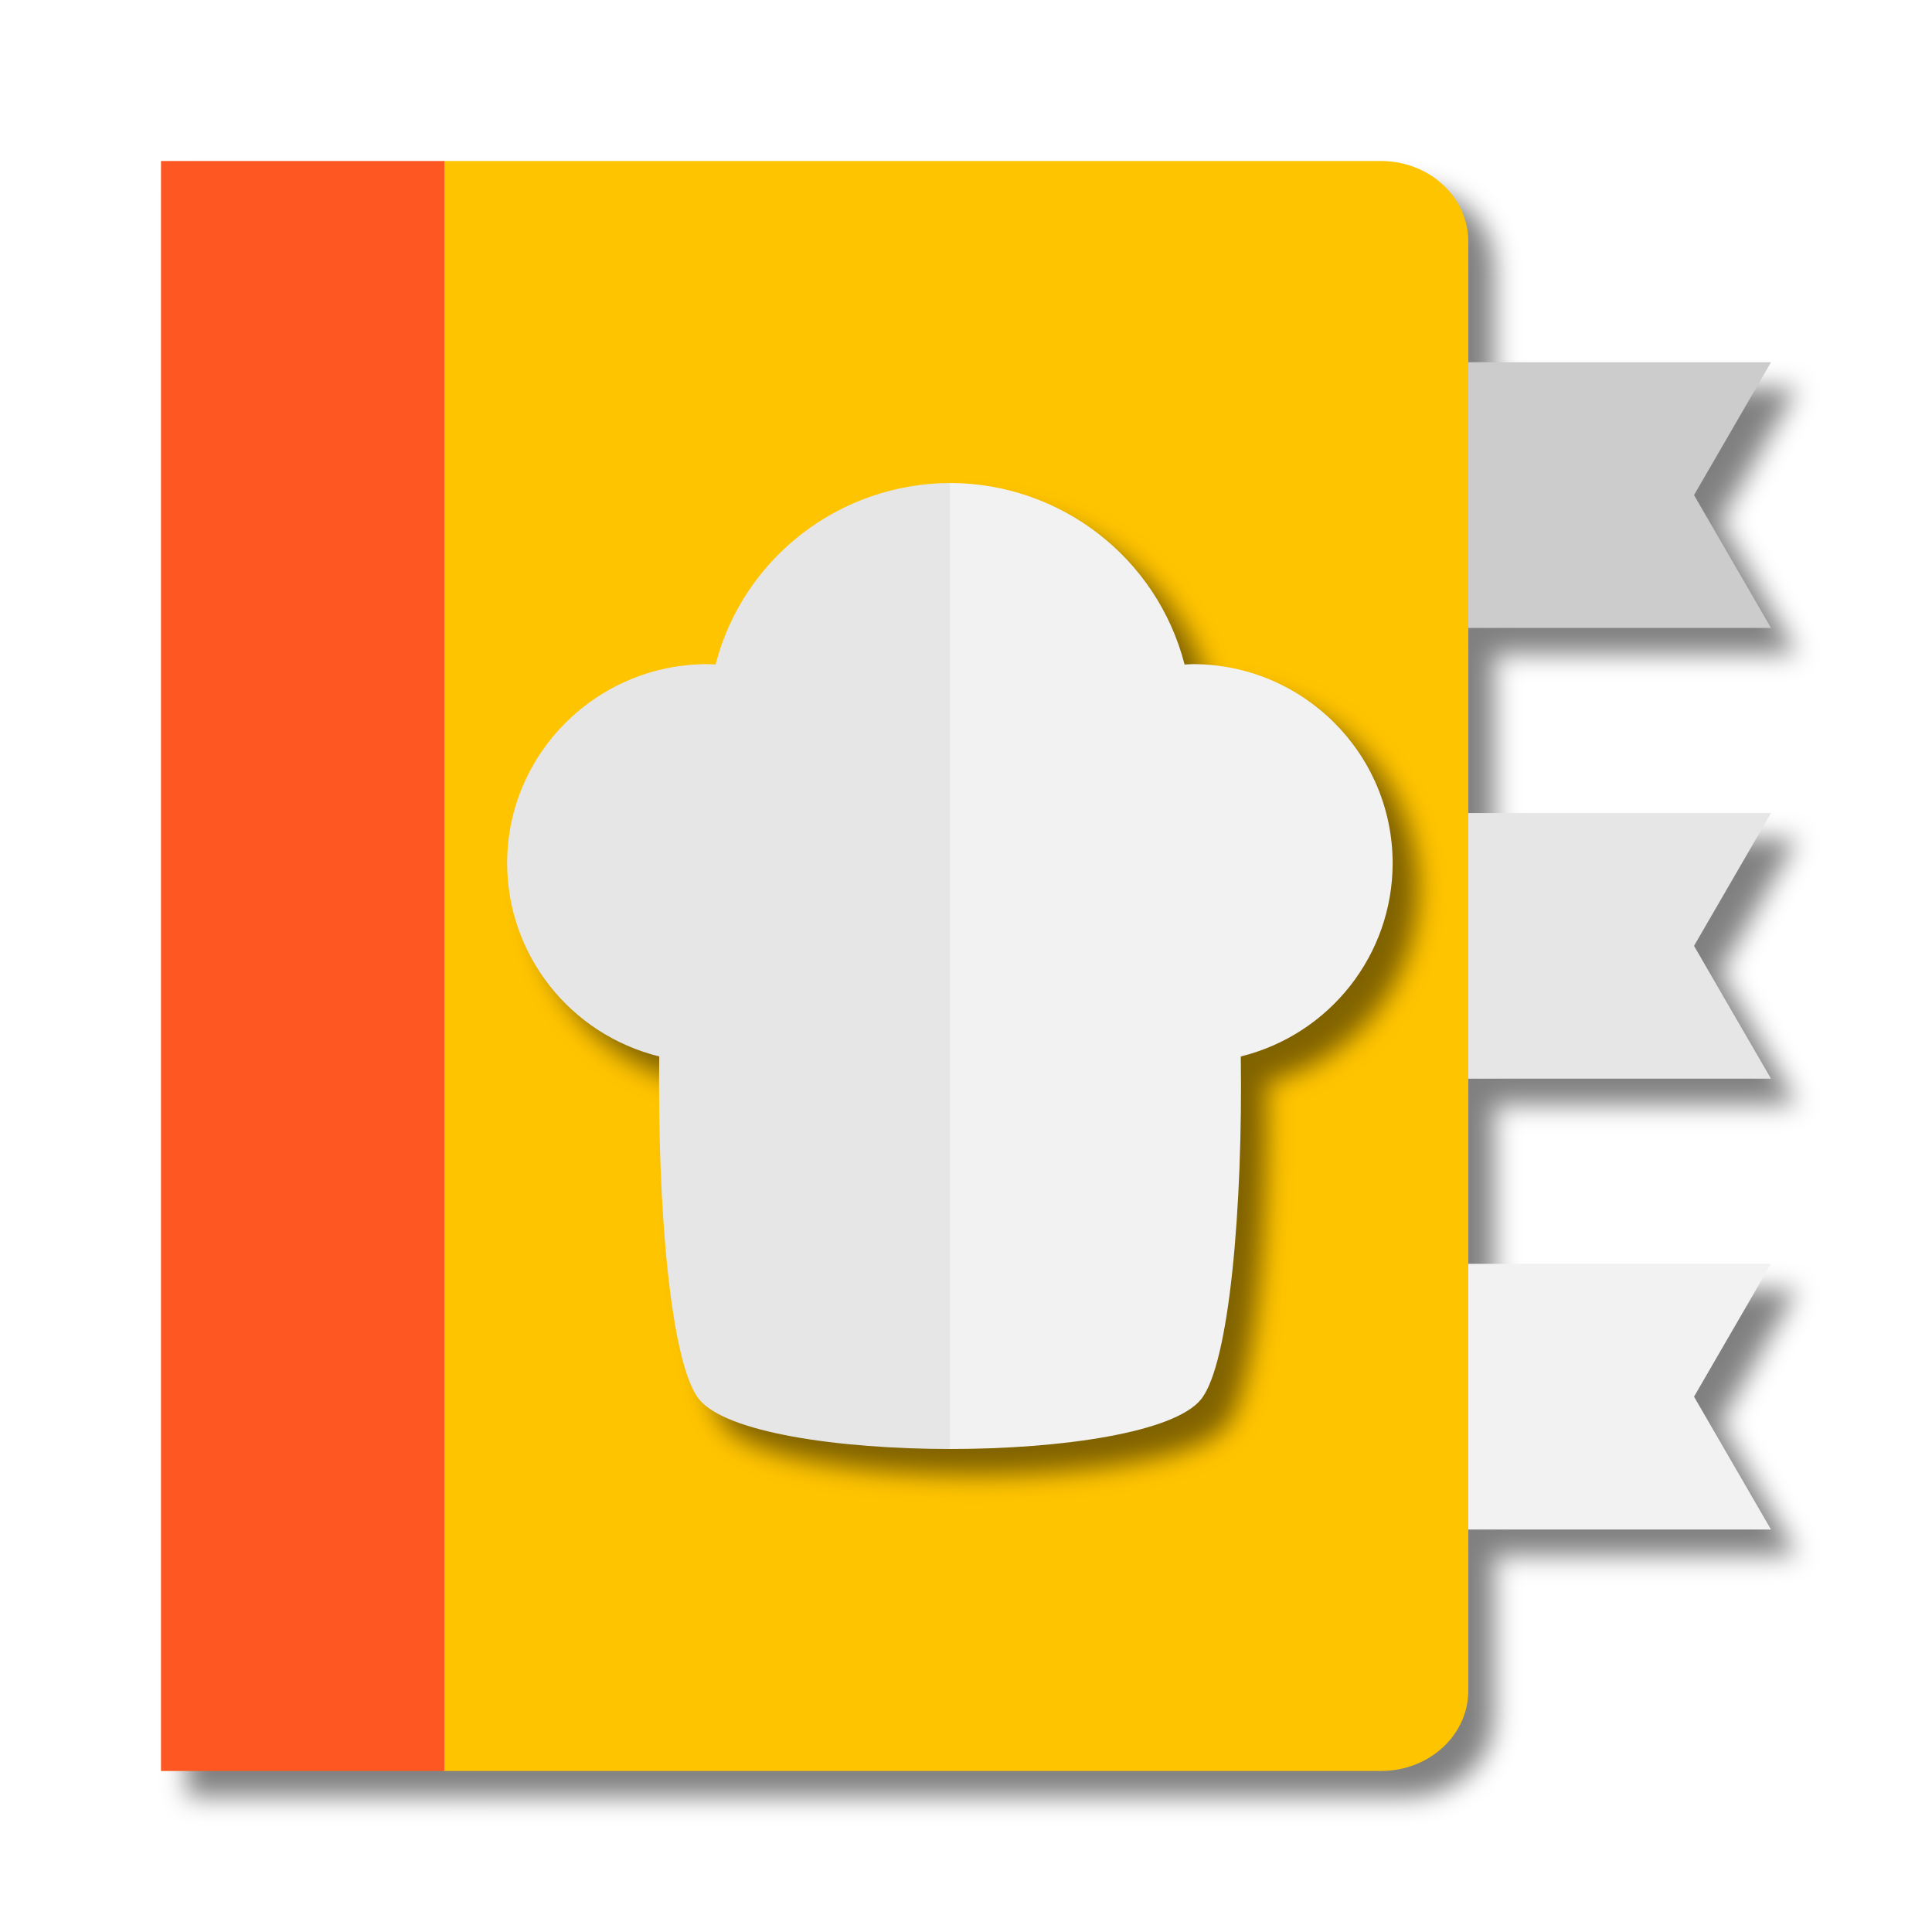
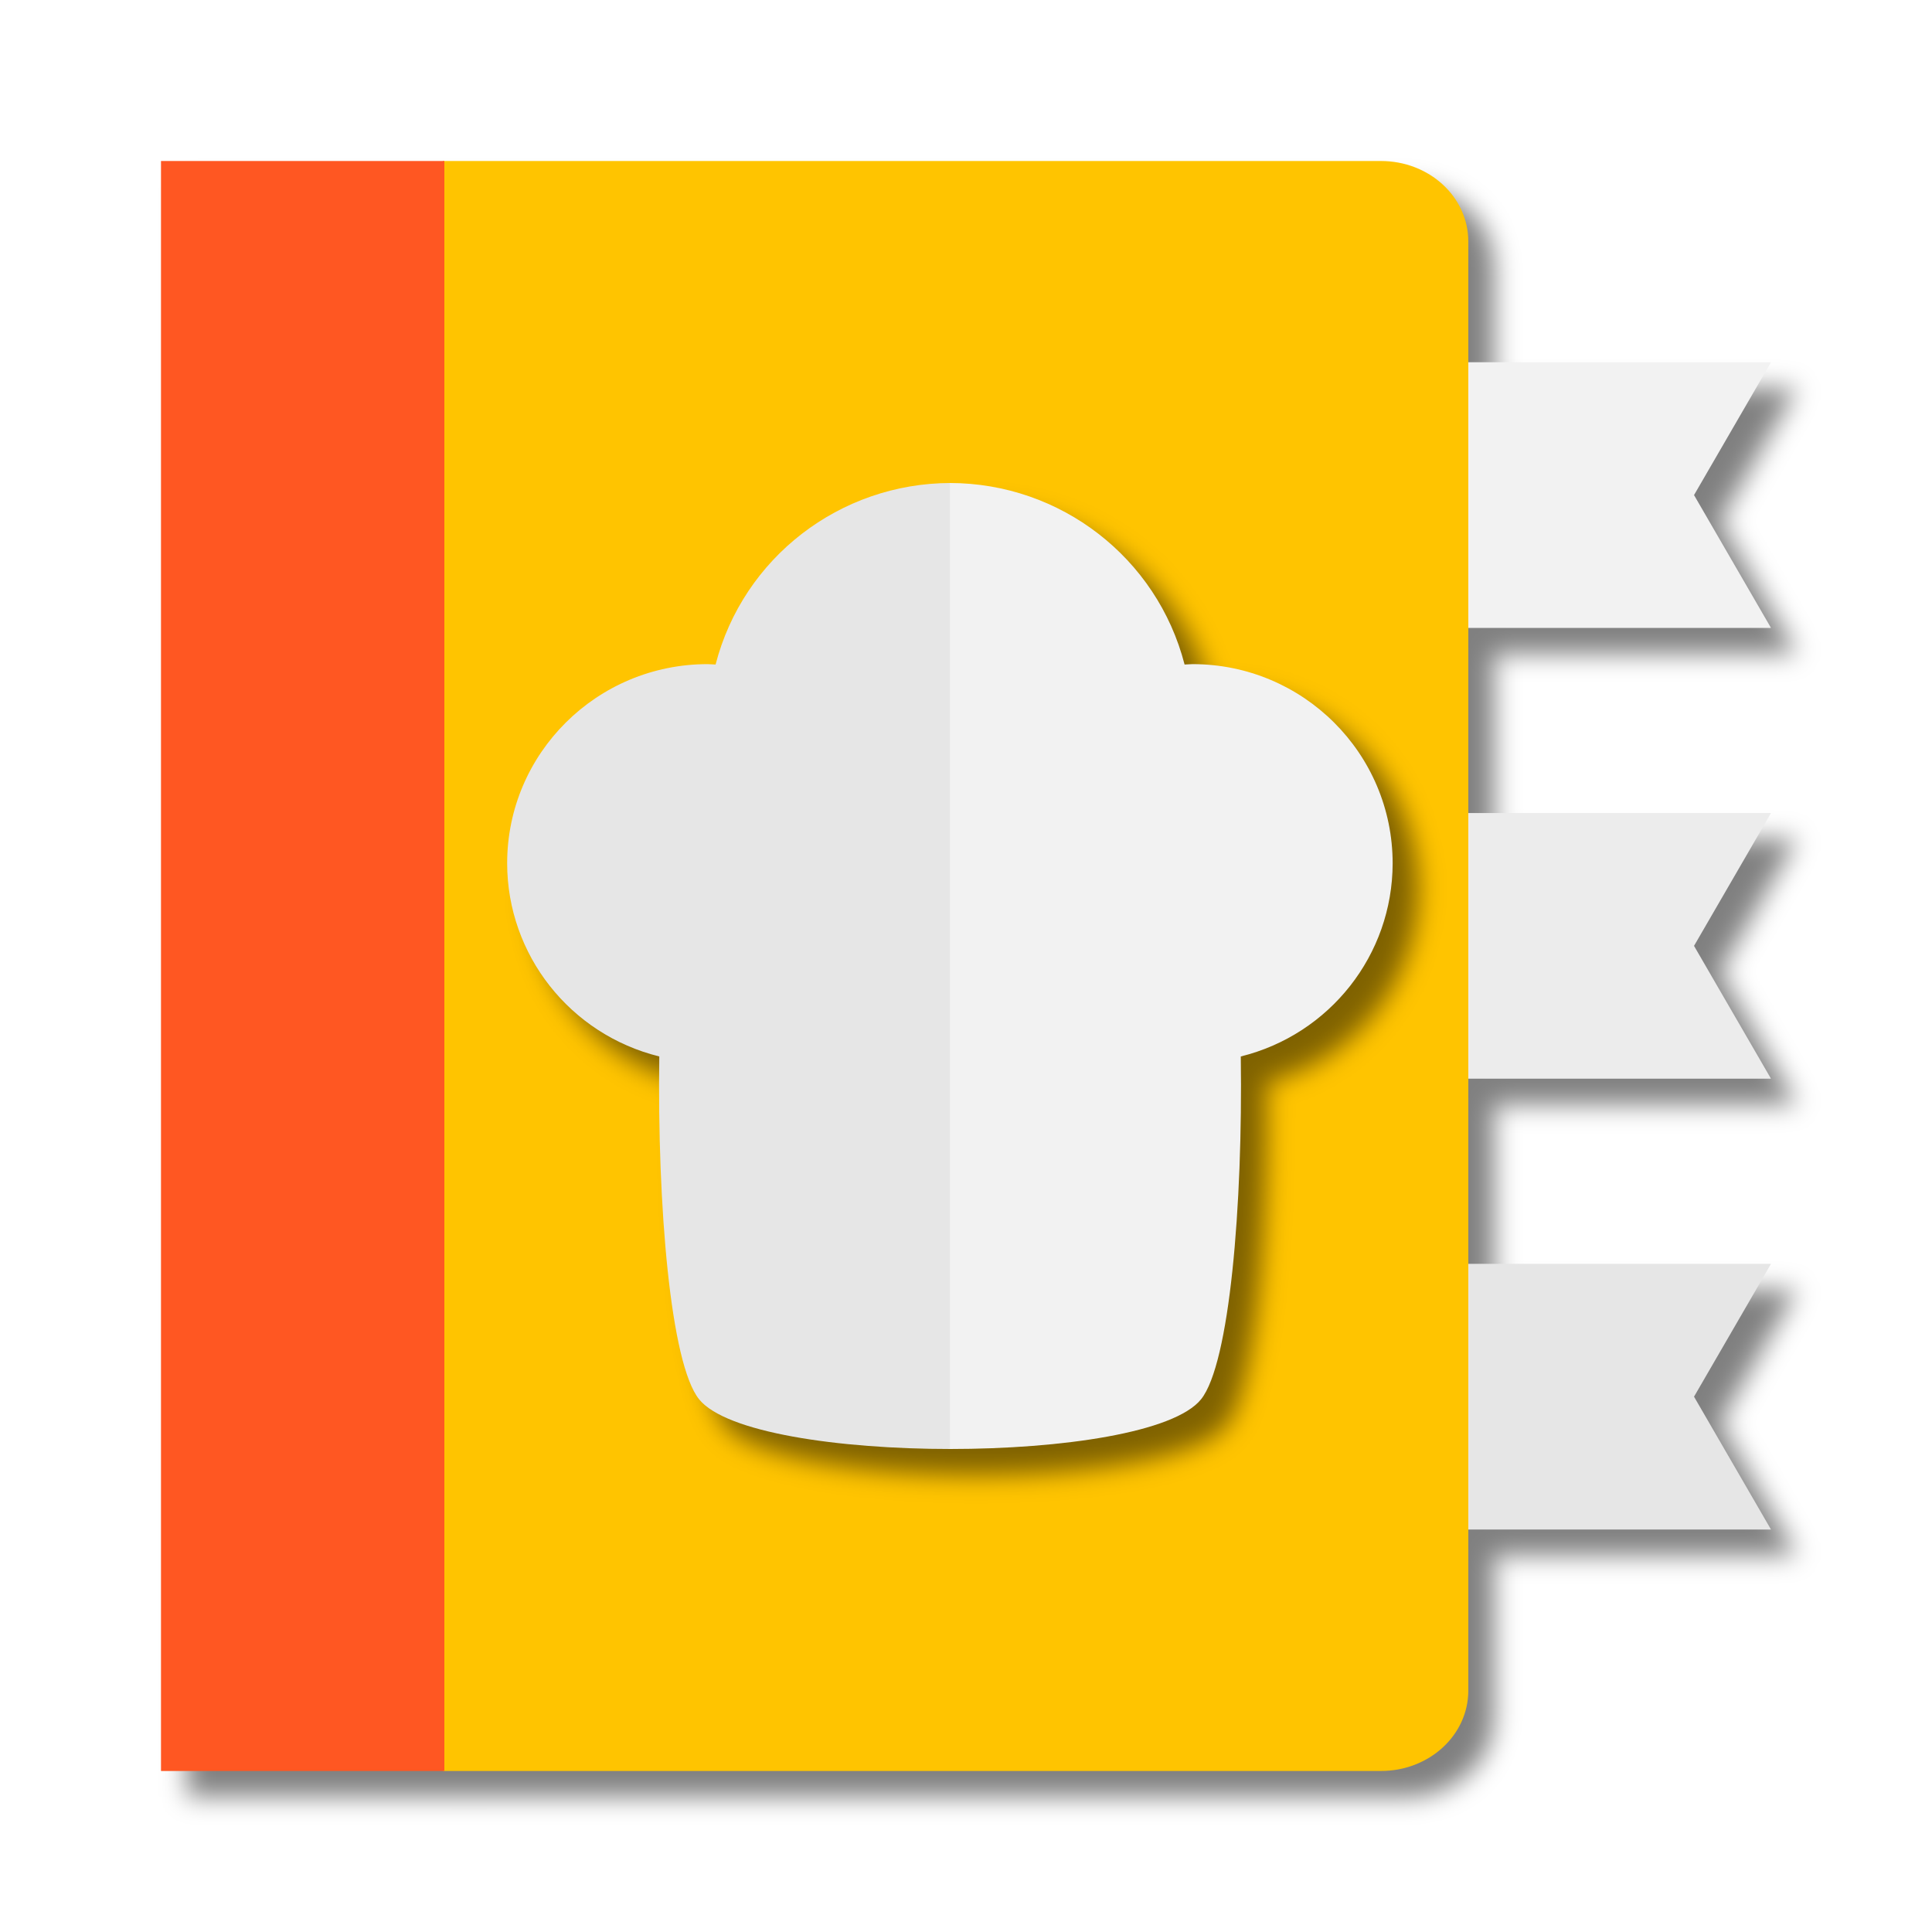
<svg xmlns="http://www.w3.org/2000/svg" height="1200" id="svg2" version="1.1" viewBox="0 0 1200 1200" width="1200">
  <defs id="defs4">
    <filter style="color-interpolation-filters:sRGB;" id="filter6559">
      <feFlood flood-color="rgb(0,0,0)" flood-opacity="0.498" id="feFlood6561" result="flood" />
      <feComposite id="feComposite6563" in="flood" in2="SourceGraphic" operator="in" result="composite1" />
      <feGaussianBlur id="feGaussianBlur6565" in="composite1" result="blur" stdDeviation="8" />
      <feOffset dx="4" dy="8" id="feOffset6567" result="offset" />
      <feComposite id="feComposite6569" in="SourceGraphic" in2="offset" operator="over" result="composite2" />
    </filter>
    <filter style="color-interpolation-filters:sRGB;" id="filter7112">
      <feFlood flood-color="rgb(0,0,0)" flood-opacity="0.498" id="feFlood7114" result="flood" />
      <feComposite id="feComposite7116" in="flood" in2="SourceGraphic" operator="in" result="composite1" />
      <feGaussianBlur id="feGaussianBlur7118" in="composite1" result="blur" stdDeviation="8" />
      <feOffset dx="8" dy="8" id="feOffset7120" result="offset" />
      <feComposite id="feComposite7122" in="SourceGraphic" in2="offset" operator="over" result="composite2" />
    </filter>
    <filter style="color-interpolation-filters:sRGB;" id="filter7345">
      <feFlood flood-color="rgb(0,0,0)" flood-opacity="0.498" id="feFlood7347" result="flood" />
      <feComposite id="feComposite7349" in="flood" in2="SourceGraphic" operator="in" result="composite1" />
      <feGaussianBlur id="feGaussianBlur7351" in="composite1" result="blur" stdDeviation="8" />
      <feOffset dx="16" dy="16" id="feOffset7353" result="offset" />
      <feComposite id="feComposite7355" in="offset" in2="offset" operator="atop" result="composite2" />
    </filter>
    <filter style="color-interpolation-filters:sRGB" id="filter7345-9">
      <feFlood flood-color="rgb(0,0,0)" flood-opacity="0.498" id="feFlood7347-3" result="flood" />
      <feComposite id="feComposite7349-6" in="flood" in2="SourceGraphic" operator="in" result="composite1" />
      <feGaussianBlur id="feGaussianBlur7351-0" in="composite1" result="blur" stdDeviation="8" />
      <feOffset dx="16" dy="16" id="feOffset7353-6" result="offset" />
      <feComposite id="feComposite7355-2" in="offset" in2="offset" operator="atop" result="composite2" />
    </filter>
    <filter style="color-interpolation-filters:sRGB;" id="filter7468">
      <feFlood flood-color="rgb(0,0,0)" flood-opacity="0.498" id="feFlood7470" result="flood" />
      <feComposite id="feComposite7472" in="flood" in2="SourceGraphic" operator="in" result="composite1" />
      <feGaussianBlur id="feGaussianBlur7474" in="composite1" result="blur" stdDeviation="8" />
      <feOffset dx="16" dy="16" id="feOffset7476" result="offset" />
      <feComposite id="feComposite7478" in="SourceGraphic" in2="offset" operator="over" result="composite2" />
    </filter>
    <filter style="color-interpolation-filters:sRGB;" id="filter7681">
      <feFlood flood-color="rgb(0,0,0)" flood-opacity="0.498" id="feFlood7683" result="flood" />
      <feComposite id="feComposite7685" in="flood" in2="SourceGraphic" operator="in" result="composite1" />
      <feGaussianBlur id="feGaussianBlur7687" in="composite1" result="blur" stdDeviation="4" />
      <feOffset dx="8" dy="8" id="feOffset7689" result="offset" />
      <feComposite id="feComposite7691" in="SourceGraphic" in2="offset" operator="over" result="composite2" />
    </filter>
    <filter style="color-interpolation-filters:sRGB;" id="filter3438">
      <feFlood flood-color="rgb(0,0,0)" flood-opacity="0.498" id="feFlood3440" result="flood" />
      <feComposite id="feComposite3442" in="flood" in2="SourceGraphic" operator="in" result="composite1" />
      <feGaussianBlur id="feGaussianBlur3444" in="composite1" result="blur" stdDeviation="8" />
      <feOffset dx="16" dy="16" id="feOffset3446" result="offset" />
      <feComposite id="feComposite3448" in="SourceGraphic" in2="offset" operator="over" result="composite2" />
    </filter>
    <filter style="color-interpolation-filters:sRGB;" id="filter3514">
      <feFlood flood-color="rgb(0,0,0)" flood-opacity="0.498" id="feFlood3516" result="flood" />
      <feComposite id="feComposite3518" in="flood" in2="SourceGraphic" operator="in" result="composite1" />
      <feGaussianBlur id="feGaussianBlur3520" in="composite1" result="blur" stdDeviation="4" />
      <feOffset dx="8" dy="8" id="feOffset3522" result="offset" />
      <feComposite id="feComposite3524" in="SourceGraphic" in2="offset" operator="over" result="composite2" />
    </filter>
    <filter style="color-interpolation-filters:sRGB" id="filter7681-3">
      <feFlood flood-color="rgb(0,0,0)" flood-opacity="0.498" id="feFlood7683-6" result="flood" />
      <feComposite id="feComposite7685-7" in="flood" in2="SourceGraphic" operator="in" result="composite1" />
      <feGaussianBlur id="feGaussianBlur7687-5" in="composite1" result="blur" stdDeviation="4" />
      <feOffset dx="8" dy="8" id="feOffset7689-3" result="offset" />
      <feComposite id="feComposite7691-5" in="SourceGraphic" in2="offset" operator="over" result="composite2" />
    </filter>
    <filter style="color-interpolation-filters:sRGB;" id="filter4017">
      <feFlood flood-color="rgb(0,0,0)" flood-opacity="0.498" id="feFlood4019" result="flood" />
      <feComposite id="feComposite4021" in="flood" in2="SourceGraphic" operator="in" result="composite1" />
      <feGaussianBlur id="feGaussianBlur4023" in="composite1" result="blur" stdDeviation="8" />
      <feOffset dx="16" dy="16" id="feOffset4025" result="offset" />
      <feComposite id="feComposite4027" in="SourceGraphic" in2="offset" operator="over" result="composite2" />
    </filter>
    <filter style="color-interpolation-filters:sRGB;" id="filter4036">
      <feFlood flood-color="rgb(0,0,0)" flood-opacity="0.498" id="feFlood4038" result="flood" />
      <feComposite id="feComposite4040" in="flood" in2="SourceGraphic" operator="in" result="composite1" />
      <feGaussianBlur id="feGaussianBlur4042" in="composite1" result="blur" stdDeviation="8" />
      <feOffset dx="16" dy="16" id="feOffset4044" result="offset" />
      <feComposite id="feComposite4046" in="SourceGraphic" in2="offset" operator="over" result="composite2" />
    </filter>
    <filter style="color-interpolation-filters:sRGB;" id="filter4060">
      <feFlood flood-color="rgb(0,0,0)" flood-opacity="0.498" id="feFlood4062" result="flood" />
      <feComposite id="feComposite4064" in="flood" in2="SourceGraphic" operator="in" result="composite1" />
      <feGaussianBlur id="feGaussianBlur4066" in="composite1" result="blur" stdDeviation="8" />
      <feOffset dx="16" dy="16" id="feOffset4068" result="offset" />
      <feComposite id="feComposite4070" in="SourceGraphic" in2="offset" operator="over" result="composite2" />
    </filter>
    <filter style="color-interpolation-filters:sRGB;" id="filter4258">
      <feFlood flood-color="rgb(0,0,0)" flood-opacity="0.498" id="feFlood4260" result="flood" />
      <feComposite id="feComposite4262" in="flood" in2="SourceGraphic" operator="in" result="composite1" />
      <feGaussianBlur id="feGaussianBlur4264" in="composite1" result="blur" stdDeviation="8" />
      <feOffset dx="16" dy="16" id="feOffset4266" result="offset" />
      <feComposite id="feComposite4268" in="SourceGraphic" in2="offset" operator="over" result="composite2" />
    </filter>
+     <filter style="color-interpolation-filters:sRGB;" id="filter3432">
+       <feFlood flood-color="rgb(0,0,0)" flood-opacity="0.498" id="feFlood3434" result="flood" />
+       <feComposite id="feComposite3436" in="flood" in2="SourceGraphic" operator="in" result="composite1" />
+       <feGaussianBlur id="feGaussianBlur3438" in="composite1" result="blur" stdDeviation="8" />
+       <feOffset dx="16" dy="16" id="feOffset3440" result="offset" />
+       <feComposite id="feComposite3443" in="SourceGraphic" in2="offset" operator="over" result="composite2" />
+     </filter>
  </defs>
  <g id="layer1" transform="translate(0,147.6378)">
-     <g style="filter:url(#filter4258)" id="g4251">
-       <path style="fill:#cccccc;fill-opacity:1" d="M 912 225 L 912 390 L 1100 390 L 1052.188 307.5 L 1100 225 L 912 225 z " id="rect3372" transform="translate(0,-147.6378)" />
+     <g style="filter:url(#filter3432)" id="g3425">
+       <path style="fill:#f2f2f2;fill-opacity:1" d="m 912,77.362 0,165 188,0 -47.812,-82.5 47.812,-82.5 -188,0 z" id="rect3372" />
      <path style="fill:#ffc400;fill-opacity:1" d="m 857.648,-47.638 c 30.111,0 54.352,22.3 54.352,50 L 912,902.362 c 0,27.7 -24.241,50 -54.352,50 l -582.648,0 0,-1000 z" id="rect3368" />
      <rect style="fill:#ff5722;fill-opacity:1" height="1000" id="rect3336" width="176" x="100" y="-47.638" />
-       <path style="fill:#e6e6e6;fill-opacity:1" d="m 912,357.362 0,165 188,0 -47.812,-82.5 47.812,-82.5 -188,0 z" id="rect3372-18" />
-       <path style="fill:#f2f2f2;fill-opacity:1" d="m 912,637.362 0,165 188,0 -47.812,-82.5 47.812,-82.5 -188,0 z" id="rect3372-18-7" />
+       <path style="fill:#ececec;fill-opacity:1" d="m 912,357.362 0,165 188,0 -47.812,-82.5 47.812,-82.5 -188,0 z" id="rect3372-18" />
+       <path style="fill:#e6e6e6;fill-opacity:1" d="m 912,637.362 0,165 188,0 -47.812,-82.5 47.812,-82.5 -188,0 z" id="rect3372-18-7" />
    </g>
    <g style="filter:url(#filter4017)" id="g3434" transform="translate(-65,-100.0001)">
      <path style="fill:#e6e6e6;fill-opacity:1" d="M 655.5,252.362 A 150.959,150 0 0 0 509.465,365.108 124.541,123.75 0 0 0 504.54,364.862 124.541,123.75 0 0 0 380,488.612 124.541,123.75 0 0 0 474.494,608.55 c -1.287,92.674 6.944,190.85 24.721,212.93 16.577,20.589 86.431,30.883 156.286,30.883 l 0,-600 z" id="path3881" />
      <path style="fill:#f2f2f2;fill-opacity:1" d="m 655,252.362 a 150.685,150 0 0 1 145.77,112.746 124.315,123.75 0 0 1 4.916,-0.246 124.315,123.75 0 0 1 124.314,123.75 124.315,123.75 0 0 1 -94.322,119.938 c 1.285,92.674 -6.931,190.85 -24.676,212.93 C 794.455,842.069 724.728,852.362 655,852.362 l 0,-600 z" id="path3881-5" />
    </g>
  </g>
</svg>
